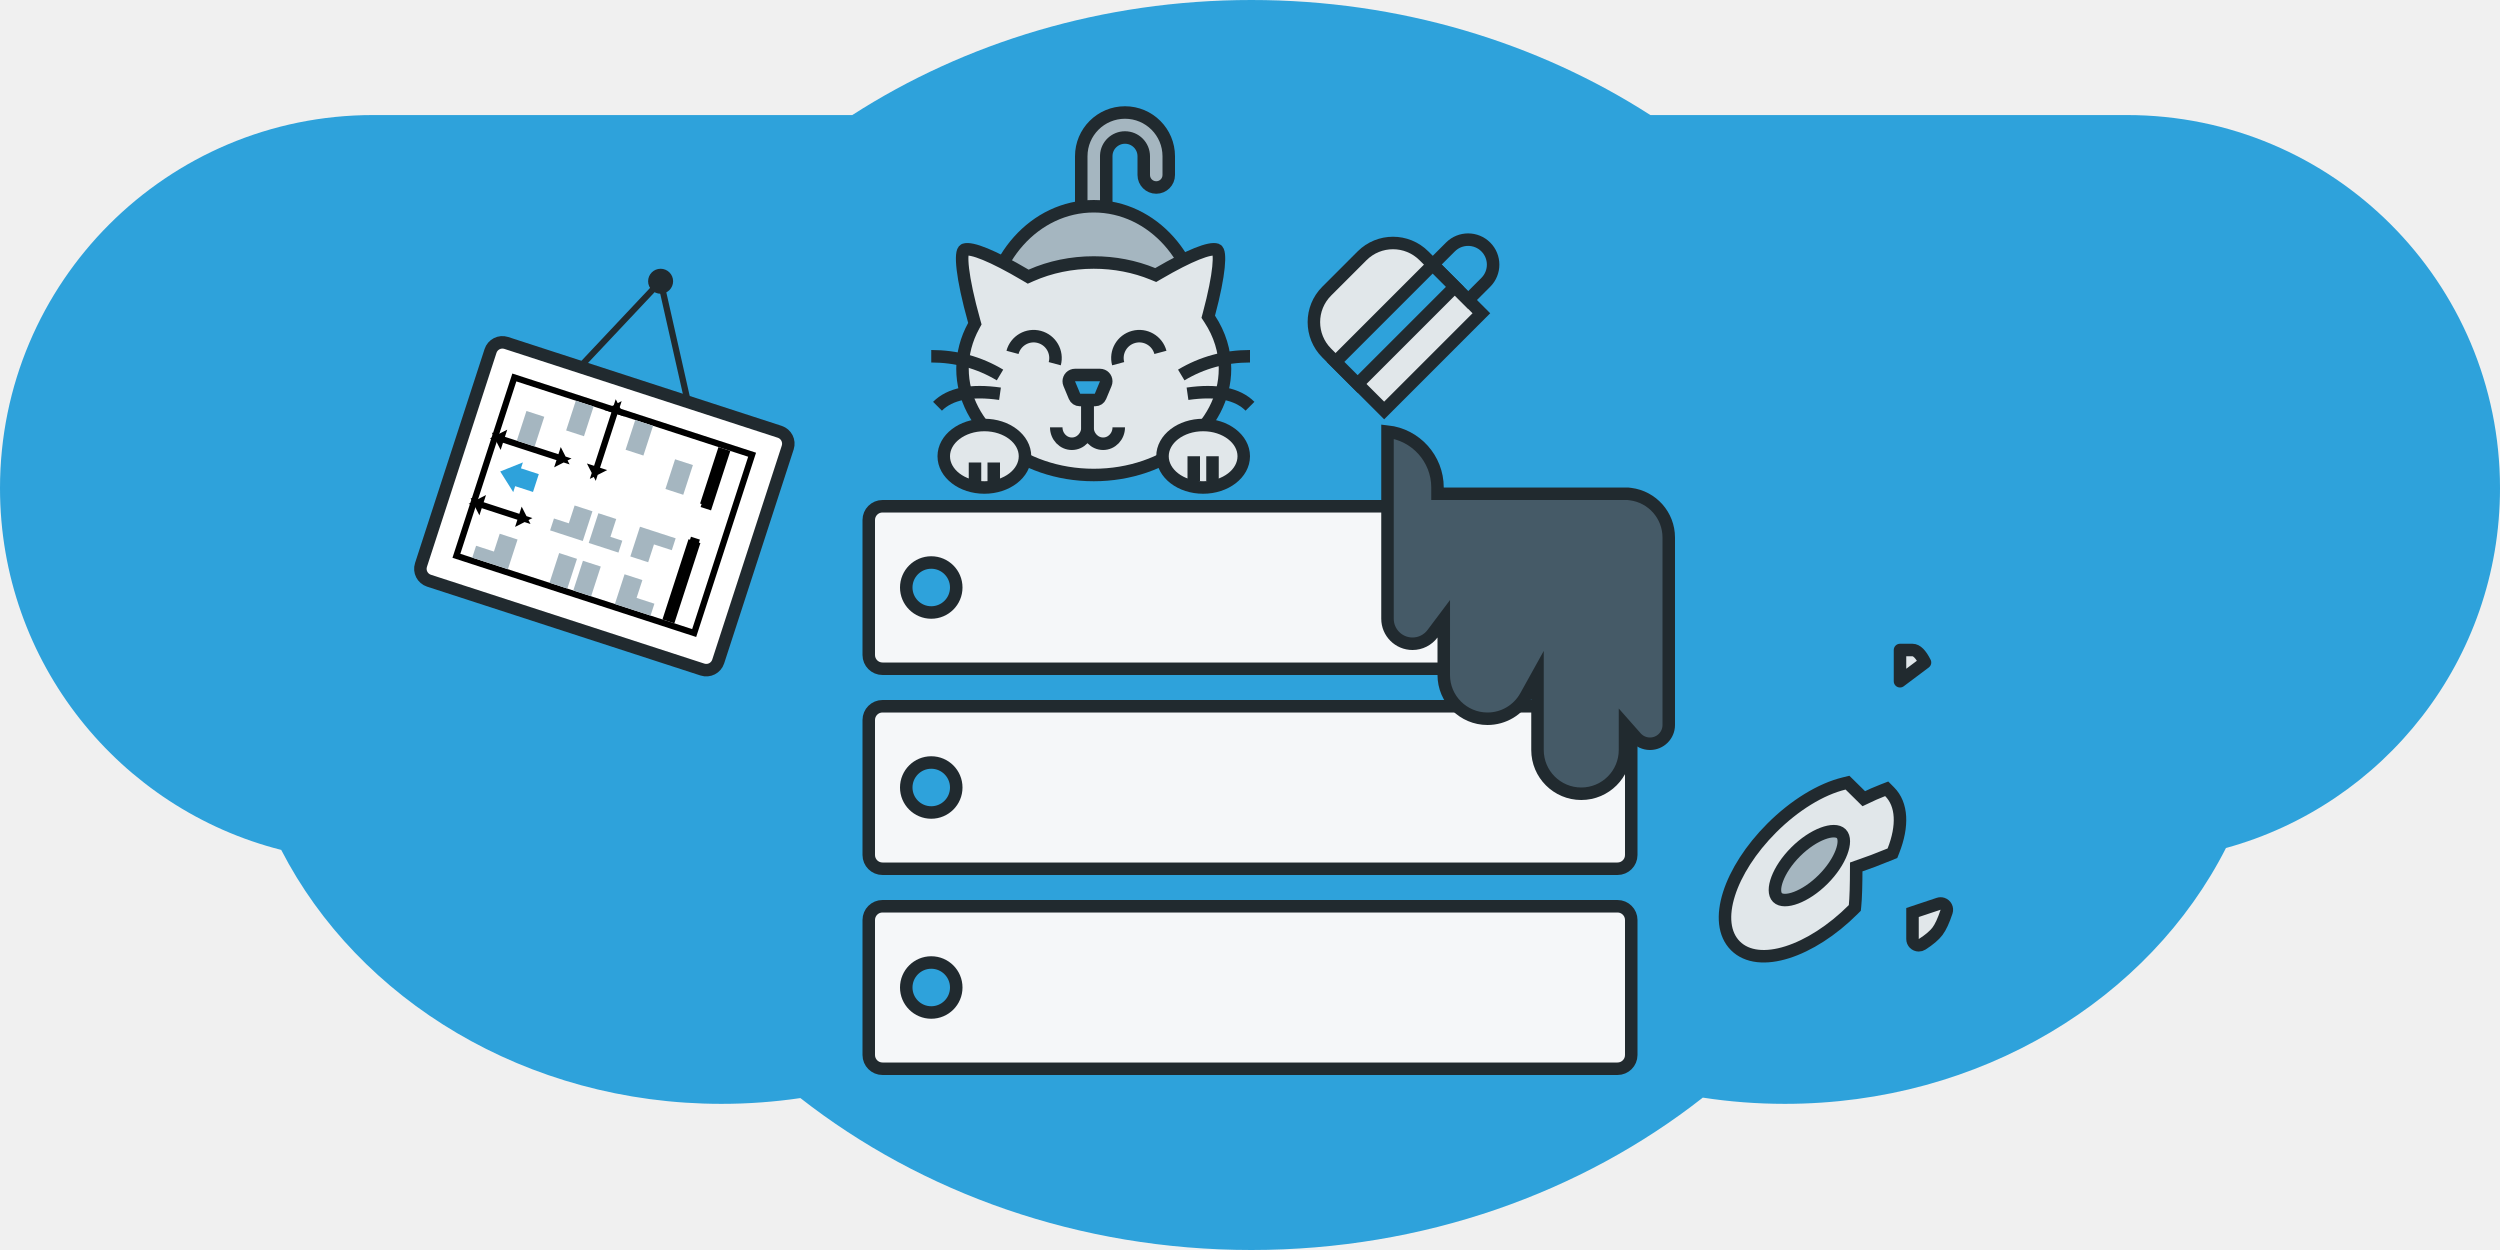
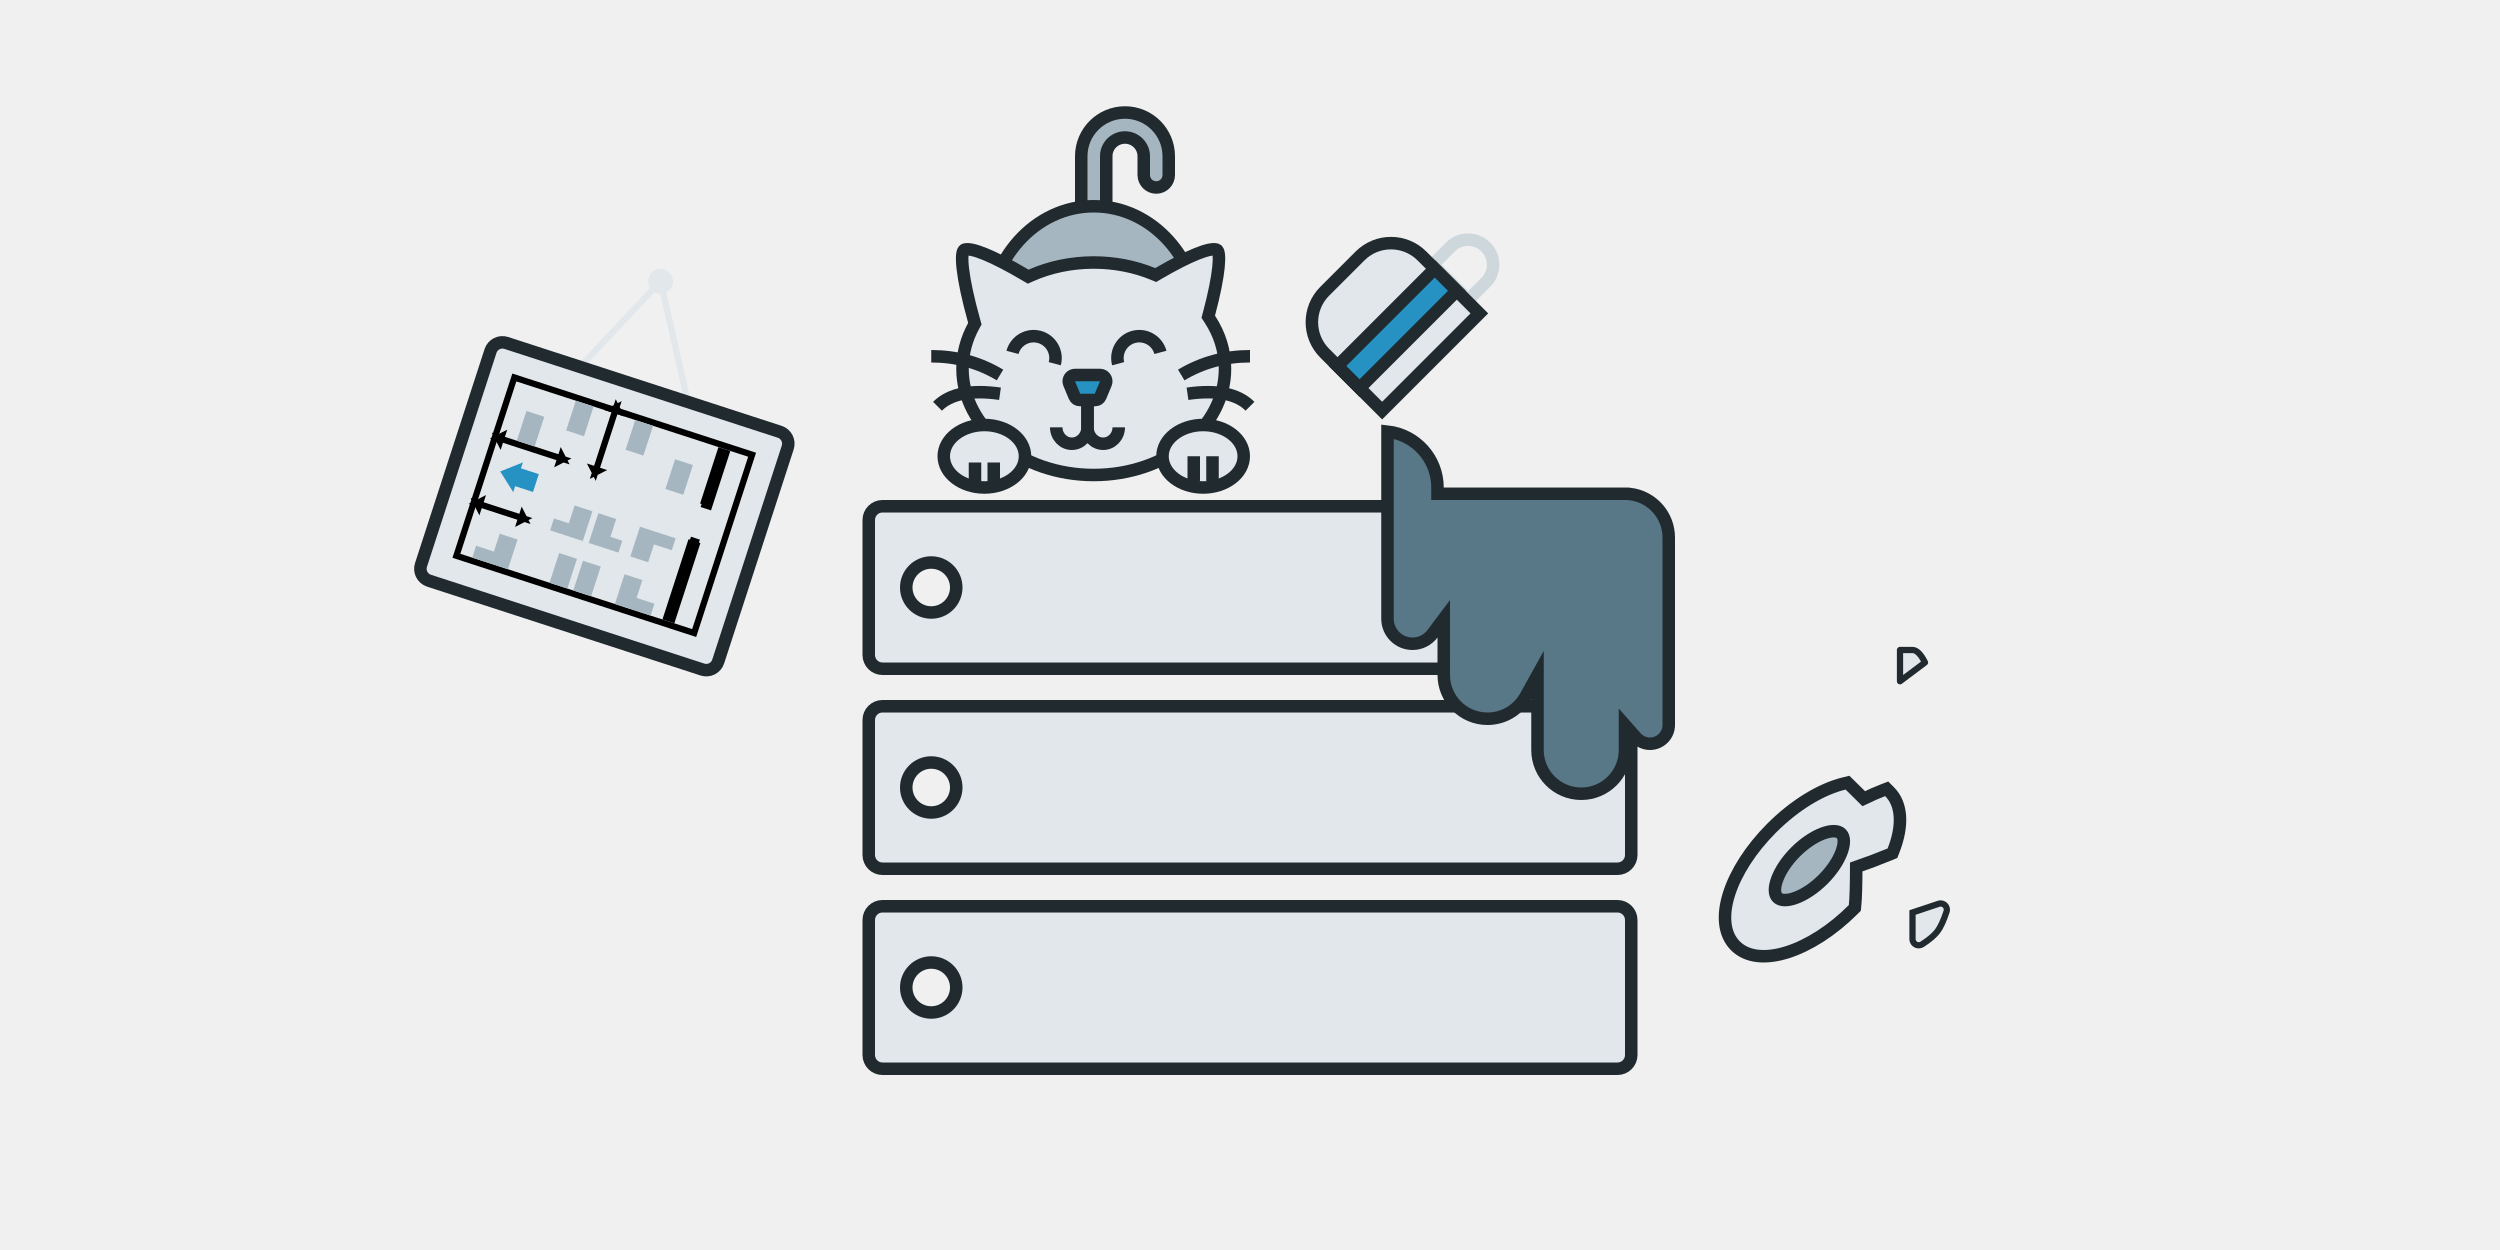
- <svg xmlns="http://www.w3.org/2000/svg" viewBox="0 0 400 200" version="1.1">
-   <g id="Cloud/Placeholders/Wrong" stroke="none" stroke-width="1" fill="none" fill-rule="evenodd">
-     <path d="M200.211,0 C223.999,0 246.029,6.815 264.053,18.406 L340.299,18.408 C373.271,18.408 400,45.137 400,78.109 C400,105.592 381.43,128.738 356.153,135.683 C343.895,159.839 316.901,176.617 285.572,176.617 C281.1,176.617 276.717,176.275 272.452,175.619 C253.093,190.809 227.837,200 200.211,200 C172.63,200 147.411,190.839 128.061,175.692 C123.949,176.3 119.727,176.617 115.423,176.617 C84.225,176.617 57.327,159.979 44.996,135.986 C19.135,129.436 3.41650556e-15,106.007 0,78.109 C-4.03793284e-15,45.137 26.729,18.408 59.701,18.408 L136.369,18.406 C154.392,6.815 176.423,0 200.211,0 Z" id="Combined-Shape" fill="#2EA2DB" class="brand_element_cloud" />
-     <path d="M258.8,145 C260.015,145 261,145.985 261,147.2 L261,168.8 C261,170.015 260.015,171 258.8,171 L141.2,171 C139.985,171 139,170.015 139,168.8 L139,147.2 C139,145.985 139.985,145 141.2,145 L258.8,145 Z M149,154 C146.791,154 145,155.791 145,158 C145,160.209 146.791,162 149,162 C151.209,162 153,160.209 153,158 C153,155.791 151.209,154 149,154 Z" id="Server" stroke="#212A2F" stroke-width="2" fill="#F5F7F9" />
-     <path d="M258.8,113 C260.015,113 261,113.985 261,115.2 L261,136.8 C261,138.015 260.015,139 258.8,139 L141.2,139 C139.985,139 139,138.015 139,136.8 L139,115.2 C139,113.985 139.985,113 141.2,113 L258.8,113 Z M149,122 C146.791,122 145,123.791 145,126 C145,128.209 146.791,130 149,130 C151.209,130 153,128.209 153,126 C153,123.791 151.209,122 149,122 Z" id="Server" stroke="#212A2F" stroke-width="2" fill="#F5F7F9" />
-     <path d="M258.8,81 C260.015,81 261,81.985 261,83.2 L261,104.8 C261,106.015 260.015,107 258.8,107 L141.2,107 C139.985,107 139,106.015 139,104.8 L139,83.2 C139,81.985 139.985,81 141.2,81 L258.8,81 Z M149,90 C146.791,90 145,91.791 145,94 C145,96.209 146.791,98 149,98 C151.209,98 153,96.209 153,94 C153,91.791 151.209,90 149,90 Z" id="Server" stroke="#212A2F" stroke-width="2" fill="#F5F7F9" />
-     <g id="Group-3" transform="translate(225, 48) scale(-1, 1) rotate(-135) translate(-225, -48) translate(209, 37)" stroke="#212A2F" stroke-width="2">
-       <path d="M1,1 L1,14 C1,17.866 4.134,21 8,21 L16,21 C19.866,21 23,17.866 23,14 L23,1 L1,1 Z" id="Rectangle" fill="#E1E7EA" />
-       <rect id="Rectangle" fill="#2EA2DB" class="brand_element" x="1" y="7" width="22" height="5" />
-       <path d="M23,4 L23,12 L27,12 C29.209,12 31,10.209 31,8 C31,5.791 29.209,4 27,4 L23,4 Z" id="Rectangle" />
-     </g>
-     <path d="M260.442,79 L230,79 L230,78 C230,73.372 226.502,69.546 222,69.054 L222,99 C222,101.209 223.791,103 226,103 C227.276,103 228.449,102.4 229.201,101.399 L231.001,99.001 L231.001,101.999 L231,108 C231,111.866 234.134,115 238,115 C240.573,115 242.9,113.6 244.126,111.39 L246.001,108.01 L246.001,111.875 L246,120 C246,123.866 249.134,127 253,127 C256.866,127 260,123.866 260,120 L260,116.001 L261.75,117.984 C262.317,118.626 263.127,119 264,119 C265.657,119 267,117.657 267,116 L267,86 C267,82.46 264.358,79.489 260.877,79.054 L260.442,79 Z" id="Combined-Shape" stroke="#212A2F" stroke-width="2" fill="#455A67" />
-     <polyline id="Path-16" stroke="#212A2F" points="89.697 62 105.697 45 112.697 76" />
-     <g id="Group-6" transform="translate(96.69668, 81) rotate(18) translate(-96.69668, -81) translate(72.69668, 62)">
-       <g id="Group-5">
-         <rect id="Rectangle" stroke="#212A2F" stroke-width="2" fill="#FFFFFF" x="-1" y="-1" width="50" height="40" rx="2" />
-         <rect id="Rectangle" stroke="#000000" x="3.936" y="3.854" width="40" height="30" />
-         <path d="M8.436,24.854 L4.436,24.854 L4.936,25.354 L4.936,24.354 L4.436,24.854 L8.436,24.854 Z M8.436,24.854 L12.436,24.854 L11.936,24.354 L11.936,25.354 L12.436,24.854 L8.436,24.854 Z M39.936,32.854 L39.936,19.854 L40.186,19.854 L38.686,19.854 L38.936,19.854 L38.936,32.854 L39.936,32.854 Z M38.686,13.854 L39.936,13.854 L39.936,4.854 L38.936,4.854 L38.936,13.854 L38.686,13.854 Z M9.936,13.854 L4.436,13.854 L4.936,14.354 L4.936,13.354 L4.436,13.854 L9.936,13.854 Z M9.936,13.854 L15.436,13.854 L14.936,13.354 L14.936,14.354 L15.436,13.854 L9.936,13.854 Z M20.936,8.854 L20.936,14.354 L21.436,13.854 L20.436,13.854 L20.936,14.354 L20.936,8.854 Z M20.936,8.854 L20.936,3.354 L20.436,3.854 L21.436,3.854 L20.936,3.354 L20.936,8.854 Z" id="Combined-Shape" stroke="#000000" fill="#D8D8D8" />
-         <path d="M12.436,28.354 L12.436,33.354 L6.436,33.354 L6.436,31.354 L9.436,31.354 L9.436,28.354 L12.436,28.354 Z M33.436,28.354 L33.436,31.354 L36.436,31.354 L36.436,33.354 L30.436,33.354 L30.436,28.354 L33.436,28.354 Z M26.436,28.354 L26.436,33.354 L23.436,33.354 L23.436,28.354 L26.436,28.354 Z M22.436,28.354 L22.436,33.354 L19.436,33.354 L19.436,28.354 L22.436,28.354 Z M26.436,20.354 L26.436,23.354 L28.436,23.354 L28.436,25.354 L23.436,25.354 L23.436,20.354 L26.436,20.354 Z M22.436,20.354 L22.436,25.354 L16.936,25.354 L16.936,23.354 L19.436,23.354 L19.436,20.354 L22.436,20.354 Z M36.436,20.354 L36.436,22.354 L33.436,22.354 L33.436,25.354 L30.436,25.354 L30.436,20.354 L36.436,20.354 Z M10.436,8.354 L10.436,13.354 L7.436,13.354 L7.436,8.354 L10.436,8.354 Z M35.44,8.354 L35.44,13.354 L32.44,13.354 L32.44,8.354 L35.44,8.354 Z M17.436,4.354 L17.436,9.354 L14.436,9.354 L14.436,4.354 L17.436,4.354 Z M27.436,4.354 L27.436,9.354 L24.436,9.354 L24.436,4.354 L27.436,4.354 Z" id="Combined-Shape" fill="#A5B6C0" />
-       </g>
-       <path d="M9.436,16.354 L9.436,17.354 L12.436,17.354 L12.436,20.354 L9.436,20.354 L9.436,21.354 L6.436,18.854 L9.436,16.354 Z" id="Combined-Shape" fill="#2EA2DB" class="brand_element" />
-     </g>
-     <g id="Group-7" transform="translate(149, 19)" stroke="#212A2F" stroke-width="2">
-       <path d="M38,9 C38,10.105 37.105,11 36,11 C34.895,11 34,10.105 34,9 L34,6 C34,4.343 32.657,3 31,3 C29.399,3 28.082,4.258 28.005,5.825 L28,6 L28,20.709 L26.333,19.217 C24.859,17.898 24,16.017 24,14 L24,6 C24,2.134 27.134,-1 31,-1 C34.866,-1 38,2.134 38,6 L38,9 Z" id="Combined-Shape" fill="#A5B6C0" />
-       <ellipse id="Oval" fill="#A5B6C0" cx="26" cy="33" rx="17" ry="19" />
-       <path d="M45.662,20.946 C44.602,20.582 41.354,21.829 36.341,24.758 L35.914,25.007 L35.457,24.82 C32.55,23.629 29.332,23 26,23 C22.449,23 19.029,23.715 15.98,25.059 L15.51,25.267 L15.068,25.005 C9.814,21.901 6.419,20.571 5.324,20.946 C4.572,21.204 4.858,25.211 6.868,32.393 L6.978,32.785 L6.783,33.142 C5.611,35.285 5,37.608 5,40 C5,49.34 14.363,57 26,57 C37.637,57 47,49.34 47,40 C47,37.193 46.157,34.483 44.563,32.051 L44.318,31.676 L44.434,31.243 C46.168,24.774 46.352,21.182 45.662,20.946 Z" id="Combined-Shape" fill="#E1E7EA" />
-       <path d="M36.334,38.346 C36.334,36.413 34.767,34.846 32.834,34.846 C30.901,34.846 29.334,36.413 29.334,38.346" id="Path" transform="translate(32.83367, 36.59624) rotate(-15) translate(-32.83367, -36.59624) " />
-       <g id="Group-4" transform="translate(20, 43)">
-         <path d="M5,0 L5,6.375 C5,7.825 3.881,9 2.5,9 C1.119,9 0,7.825 0,6.375" id="Path" />
-         <path d="M10,0 L10,6.375 C10,7.825 8.881,9 7.5,9 C6.119,9 5,7.825 5,6.375" id="Path" transform="translate(7.5, 4.5) scale(-1, 1) translate(-7.5, -4.5) " />
-       </g>
-       <path d="M20.334,38.346 C20.334,36.413 18.767,34.846 16.834,34.846 C14.901,34.846 13.334,36.413 13.334,38.346" id="Path" transform="translate(16.83367, 36.59624) scale(-1, 1) rotate(-15) translate(-16.83367, -36.59624) " />
-       <ellipse id="Oval" fill="#E1E7EA" cx="43.5" cy="54" rx="6.5" ry="5" />
-       <path d="M23,41 C22.868,41 22.737,41.026 22.615,41.077 C22.106,41.289 21.865,41.875 22.077,42.385 L22.942,44.462 C23.078,44.788 23.397,45 23.75,45 L26.25,45 C26.603,45 26.922,44.788 27.058,44.462 L27.923,42.385 C27.974,42.263 28,42.132 28,42 C28,41.448 27.552,41 27,41 L23,41 Z" id="Rectangle" fill="#2EA2DB" class="brand_element" />
-       <line x1="42" y1="54" x2="42" y2="58" id="Path-17" />
-       <line x1="45" y1="54" x2="45" y2="58" id="Path-17" />
-       <ellipse id="Oval" fill="#E1E7EA" cx="8.5" cy="54" rx="6.5" ry="5" />
-       <line x1="7" y1="55" x2="7" y2="59" id="Path-17" />
-       <line x1="10" y1="55" x2="10" y2="59" id="Path-17" />
-       <path d="M40,41 C43.333,39 47,38 51,38" id="Path-18" />
-       <path d="M41,44 C45.667,43.333 49,44 51,46" id="Path-19" />
-       <path d="M0,41 C3.333,39 7,38 11,38" id="Path-18" transform="translate(5.5, 39.5) scale(-1, 1) translate(-5.5, -39.5) " />
-       <path d="M1,44 C5.667,43.333 9,44 11,46" id="Path-19" transform="translate(6, 44.875) scale(-1, 1) translate(-6, -44.875) " />
-     </g>
-     <circle id="Oval" fill="#212A2F" cx="105.697" cy="45" r="2" />
-     <path d="M298.2,127.787 C299.308,127.25 300.33,126.802 301.266,126.442 L301.873,126.208 L302.332,126.668 C304.374,128.71 304.499,132.171 302.948,136.117 L302.792,136.513 L302.399,136.676 C300.595,137.422 298.795,138.103 296.999,138.718 C296.99,141.695 296.927,143.754 296.807,144.915 L296.771,145.269 L296.52,145.52 C289.759,152.28 281.402,155.066 277.668,151.332 C273.934,147.598 276.72,139.241 283.48,132.48 C287.125,128.835 291.335,126.263 295.057,125.356 L295.596,125.224 L295.993,125.613 C296.867,126.469 297.602,127.194 298.2,127.787 Z" id="Oval" stroke="#212A2F" stroke-width="2" fill="#E1E7EA" />
-     <path d="M284.395,143.605 C285.476,144.687 288.829,143.569 291.699,140.699 C294.569,137.829 295.687,134.476 294.605,133.395 C293.524,132.313 290.171,133.431 287.301,136.301 C284.431,139.171 283.313,142.524 284.395,143.605 Z" id="Oval" stroke="#212A2F" stroke-width="2" fill="#A5B6C0" />
-     <path d="M306,146 L306,150.248 C306,150.8 306.448,151.248 307,151.248 C307.192,151.248 307.38,151.193 307.541,151.089 C308.691,150.349 309.511,149.652 310,149 C310.492,148.344 310.974,147.3 311.447,145.869 C311.62,145.344 311.335,144.779 310.811,144.605 C310.606,144.538 310.385,144.538 310.181,144.606 L306,146 L306,146 Z" id="Path-22" stroke="#212A2F" stroke-width="2" fill="#E1E7EA" />
-     <path d="M304,109 C304,109 304,107.333 304,104 C304.667,104 305.333,104 306,104 C306.667,104 307.333,104.667 308,106 C305.333,108 304,109 304,109 Z" id="Path-23" stroke="#212A2F" stroke-width="2" fill="#E1E7EA" stroke-linejoin="round" />
-   </g>
+ <svg xmlns="http://www.w3.org/2000/svg" width="400" height="200" viewBox="0 0 400 200" fill="none">
+   <path fill-rule="evenodd" clip-rule="evenodd" d="M258.8 145C260.015 145 261 145.985 261 147.2V168.8C261 170.015 260.015 171 258.8 171H141.2C139.985 171 139 170.015 139 168.8V147.2C139 145.985 139.985 145 141.2 145H258.8ZM149 154C146.791 154 145 155.791 145 158C145 160.209 146.791 162 149 162C151.209 162 153 160.209 153 158C153 155.791 151.209 154 149 154Z" fill="#E1E7EA" stroke="#212A2F" stroke-width="2" />
+   <path fill-rule="evenodd" clip-rule="evenodd" d="M258.8 113C260.015 113 261 113.985 261 115.2V136.8C261 138.015 260.015 139 258.8 139H141.2C139.985 139 139 138.015 139 136.8V115.2C139 113.985 139.985 113 141.2 113H258.8ZM149 122C146.791 122 145 123.791 145 126C145 128.209 146.791 130 149 130C151.209 130 153 128.209 153 126C153 123.791 151.209 122 149 122Z" fill="#E1E7EA" stroke="#212A2F" stroke-width="2" />
+   <path fill-rule="evenodd" clip-rule="evenodd" d="M258.8 81C260.015 81 261 81.985 261 83.2V104.8C261 106.015 260.015 107 258.8 107H141.2C139.985 107 139 106.015 139 104.8V83.2C139 81.985 139.985 81 141.2 81H258.8ZM149 90C146.791 90 145 91.791 145 94C145 96.209 146.791 98 149 98C151.209 98 153 96.209 153 94C153 91.791 151.209 90 149 90Z" fill="#E1E7EA" stroke="#212A2F" stroke-width="2" />
+   <path fill-rule="evenodd" clip-rule="evenodd" d="M234.899 48L229.243 42.343L232.071 39.515C233.633 37.953 236.166 37.953 237.728 39.515C239.29 41.077 239.29 43.609 237.728 45.172L234.899 48Z" stroke="#CDD7DC" stroke-width="2" />
+   <path fill-rule="evenodd" clip-rule="evenodd" d="M221.142 65.698L211.95 56.506C209.216 53.772 209.216 49.34 211.95 46.607L217.607 40.95C220.34 38.216 224.772 38.216 227.506 40.95L236.698 50.142L221.142 65.698Z" fill="#E1E7EA" stroke="#212A2F" stroke-width="2" />
+   <path class="brand_element" d="M233.092 46.536L217.536 62.092L214 58.556L229.556 43L233.092 46.536Z" fill="#2592C3" stroke="#212A2F" stroke-width="2" />
+   <path fill-rule="evenodd" clip-rule="evenodd" d="M260.442 79H230V78C230 73.372 226.502 69.546 222 69.054V99C222 101.209 223.791 103 226 103C227.276 103 228.449 102.4 229.201 101.399L231.001 99.001L231.001 101.999L231 108C231 111.866 234.134 115 238 115C240.573 115 242.9 113.6 244.126 111.39L246.001 108.01L246.001 111.875L246 120C246 123.866 249.134 127 253 127C256.866 127 260 123.866 260 120L260 116.001L261.75 117.984C262.317 118.626 263.127 119 264 119C265.657 119 267 117.657 267 116V86C267 82.46 264.358 79.489 260.877 79.054L260.442 79Z" fill="#587787" stroke="#212A2F" stroke-width="2" />
+   <path d="M89.697 62L105.697 45L112.697 76" stroke="#E1E7EA" />
+   <path d="M124.751 69.086L81.003 54.871C79.952 54.53 78.824 55.105 78.483 56.156L67.358 90.394C67.017 91.444 67.591 92.572 68.642 92.914L112.391 107.128C113.441 107.47 114.569 106.895 114.911 105.844L126.035 71.606C126.377 70.556 125.802 69.428 124.751 69.086Z" fill="#E1E7EA" stroke="#212A2F" stroke-width="2" />
+   <path d="M120.337 72.756L82.294 60.395L73.024 88.927L111.066 101.288L120.337 72.756Z" stroke="black" />
+   <path fill-rule="evenodd" clip-rule="evenodd" d="M80.085 81.758L76.281 80.522L76.602 81.152L76.911 80.201L76.281 80.522L80.085 81.758ZM80.085 81.758L83.889 82.994L83.568 82.364L83.259 83.315L83.889 82.994L80.085 81.758ZM107.571 99.101L111.588 86.737L111.826 86.814L110.399 86.351L110.637 86.428L106.62 98.792L107.571 99.101ZM112.254 80.644L113.442 81.031L116.224 72.471L115.272 72.162L112.491 80.722L112.254 80.644ZM84.911 71.76L79.68 70.061L80.001 70.691L80.31 69.74L79.68 70.061L84.911 71.76ZM84.911 71.76L90.141 73.46L89.82 72.83L89.511 73.781L90.141 73.46L84.911 71.76ZM96.917 70.404L95.218 75.635L95.848 75.314L94.897 75.005L95.218 75.635L96.917 70.404ZM96.917 70.404L98.617 65.173L97.987 65.494L98.938 65.803L98.617 65.173L96.917 70.404Z" fill="#D8D8D8" stroke="black" />
+   <path fill-rule="evenodd" clip-rule="evenodd" d="M82.808 86.323L81.262 91.078L75.556 89.224L76.174 87.322L79.027 88.249L79.954 85.396L82.808 86.323ZM102.78 92.812L101.853 95.665L104.706 96.593L104.088 98.495L98.381 96.641L99.927 91.885L102.78 92.812ZM96.122 90.649L94.577 95.404L91.724 94.478L93.269 89.722L96.122 90.649ZM92.318 89.413L90.773 94.168L87.92 93.241L89.465 88.486L92.318 89.413ZM98.594 83.041L97.667 85.894L99.57 86.512L98.951 88.414L94.196 86.869L95.741 82.114L98.594 83.041ZM94.79 81.805L93.245 86.56L88.014 84.86L88.632 82.958L91.01 83.731L91.937 80.878L94.79 81.805ZM108.105 86.131L107.487 88.033L104.634 87.106L103.707 89.959L100.854 89.032L102.399 84.277L108.105 86.131ZM87.086 66.684L85.541 71.439L82.688 70.512L84.233 65.757L87.086 66.684ZM110.866 74.411L109.321 79.166L106.468 78.239L108.013 73.484L110.866 74.411ZM94.979 65.043L93.434 69.798L90.581 68.871L92.126 64.116L94.979 65.043ZM104.49 68.133L102.945 72.888L100.092 71.961L101.637 67.206L104.49 68.133Z" fill="#A5B6C0" />
+   <path fill-rule="evenodd" clip-rule="evenodd" d="M83.662 73.983L83.353 74.934L86.207 75.861L85.28 78.715L82.426 77.788L82.117 78.739L80.037 75.434L83.662 73.983Z" fill="#2592C3" />
+   <path fill-rule="evenodd" clip-rule="evenodd" d="M187 28C187 29.105 186.105 30 185 30C183.895 30 183 29.105 183 28V25C183 23.343 181.657 22 180 22C178.399 22 177.082 23.258 177.005 24.825L177 25L177 39.709L175.333 38.218C173.859 36.898 173 35.017 173 33V25C173 21.134 176.134 18 180 18C183.866 18 187 21.134 187 25V28Z" fill="#A5B6C0" stroke="#212A2F" stroke-width="2" />
+   <path d="M175 71C184.389 71 192 62.493 192 52C192 41.507 184.389 33 175 33C165.611 33 158 41.507 158 52C158 62.493 165.611 71 175 71Z" fill="#A5B6C0" stroke="#212A2F" stroke-width="2" />
+   <path fill-rule="evenodd" clip-rule="evenodd" d="M194.662 39.946C193.602 39.583 190.354 40.829 185.341 43.758L184.914 44.008L184.457 43.82C181.55 42.63 178.332 42 175 42C171.45 42 168.029 42.715 164.98 44.059L164.51 44.267L164.068 44.005C158.814 40.901 155.419 39.571 154.324 39.946C153.572 40.204 153.858 44.212 155.868 51.393L155.978 51.785L155.783 52.142C154.612 54.285 154 56.608 154 59C154 68.34 163.363 76 175 76C186.637 76 196 68.34 196 59C196 56.193 195.157 53.483 193.563 51.051L193.318 50.676L193.434 50.243C195.168 43.774 195.352 40.182 194.662 39.946Z" fill="#E1E7EA" stroke="#212A2F" stroke-width="2" />
+   <path d="M185.667 56.381C185.167 54.514 183.248 53.406 181.381 53.906C179.514 54.406 178.406 56.325 178.906 58.193" stroke="#212A2F" stroke-width="2" />
+   <path d="M174 62V68.375C174 69.825 172.881 71 171.5 71C170.119 71 169 69.825 169 68.375" stroke="#212A2F" stroke-width="2" />
+   <path d="M174 62V68.375C174 69.825 175.119 71 176.5 71C177.881 71 179 69.825 179 68.375" stroke="#212A2F" stroke-width="2" />
+   <path d="M162 56.381C162.5 54.514 164.42 53.406 166.287 53.906C168.154 54.406 169.262 56.325 168.762 58.193" stroke="#212A2F" stroke-width="2" />
+   <path d="M192.5 78C196.09 78 199 75.761 199 73C199 70.239 196.09 68 192.5 68C188.91 68 186 70.239 186 73C186 75.761 188.91 78 192.5 78Z" fill="#E1E7EA" stroke="#212A2F" stroke-width="2" />
+   <path fill-rule="evenodd" clip-rule="evenodd" d="M172 60C171.868 60 171.737 60.026 171.615 60.077C171.105 60.289 170.864 60.875 171.077 61.385L171.942 63.462C172.078 63.788 172.397 64 172.75 64H175.25C175.603 64 175.922 63.788 176.057 63.462L176.923 61.385C176.974 61.263 177 61.132 177 61C177 60.448 176.552 60 176 60H172Z" fill="#2592C3" stroke="#212A2F" stroke-width="2" />
+   <path d="M191 73V77" stroke="#212A2F" stroke-width="2" />
+   <path d="M194 73V77" stroke="#212A2F" stroke-width="2" />
+   <path d="M157.5 78C161.09 78 164 75.761 164 73C164 70.239 161.09 68 157.5 68C153.91 68 151 70.239 151 73C151 75.761 153.91 78 157.5 78Z" fill="#E1E7EA" stroke="#212A2F" stroke-width="2" />
+   <path d="M156 74V78" stroke="#212A2F" stroke-width="2" />
+   <path d="M159 74V78" stroke="#212A2F" stroke-width="2" />
+   <path d="M189 60C192.333 58 196 57 200 57" stroke="#212A2F" stroke-width="2" />
+   <path d="M190 63C194.667 62.333 198 63 200 65" stroke="#212A2F" stroke-width="2" />
+   <path d="M160 60C156.667 58 153 57 149 57" stroke="#212A2F" stroke-width="2" />
+   <path d="M160 63C155.333 62.333 152 63 150 65" stroke="#212A2F" stroke-width="2" />
+   <path d="M105.697 47C106.801 47 107.697 46.105 107.697 45C107.697 43.895 106.801 43 105.697 43C104.592 43 103.697 43.895 103.697 45C103.697 46.105 104.592 47 105.697 47Z" fill="#E1E7EA" />
+   <path fill-rule="evenodd" clip-rule="evenodd" d="M298.199 127.787C299.308 127.25 300.33 126.802 301.266 126.442L301.873 126.208L302.332 126.668C304.374 128.71 304.499 132.171 302.948 136.117L302.792 136.513L302.399 136.676C300.595 137.422 298.795 138.103 296.999 138.718C296.99 141.695 296.927 143.754 296.807 144.915L296.771 145.269L296.52 145.52C289.759 152.28 281.402 155.066 277.668 151.332C273.934 147.598 276.72 139.241 283.48 132.48C287.125 128.835 291.335 126.263 295.056 125.356L295.596 125.224L295.993 125.613C296.867 126.469 297.602 127.194 298.199 127.787Z" fill="#E1E7EA" stroke="#212A2F" stroke-width="2" />
+   <path fill-rule="evenodd" clip-rule="evenodd" d="M284.394 143.605C285.476 144.687 288.829 143.569 291.699 140.699C294.569 137.829 295.687 134.476 294.605 133.395C293.524 132.313 290.17 133.431 287.301 136.301C284.431 139.171 283.313 142.524 284.394 143.605Z" fill="#A5B6C0" stroke="#212A2F" stroke-width="2" />
+   <path fill-rule="evenodd" clip-rule="evenodd" d="M306 146V150.248C306 150.8 306.448 151.248 307 151.248C307.192 151.248 307.38 151.193 307.541 151.089C308.691 150.349 309.511 149.652 310 149C310.492 148.344 310.974 147.3 311.447 145.868C311.62 145.344 311.335 144.779 310.811 144.605C310.606 144.538 310.385 144.538 310.181 144.606L306 146Z" fill="#E1E7EA" stroke="#212A2F" />
+   <path fill-rule="evenodd" clip-rule="evenodd" d="M304 109C304 109 304 107.333 304 104C304.667 104 305.333 104 306 104C306.667 104 307.333 104.667 308 106C305.333 108 304 109 304 109Z" fill="#E1E7EA" stroke="#212A2F" stroke-linejoin="round" />
</svg>
